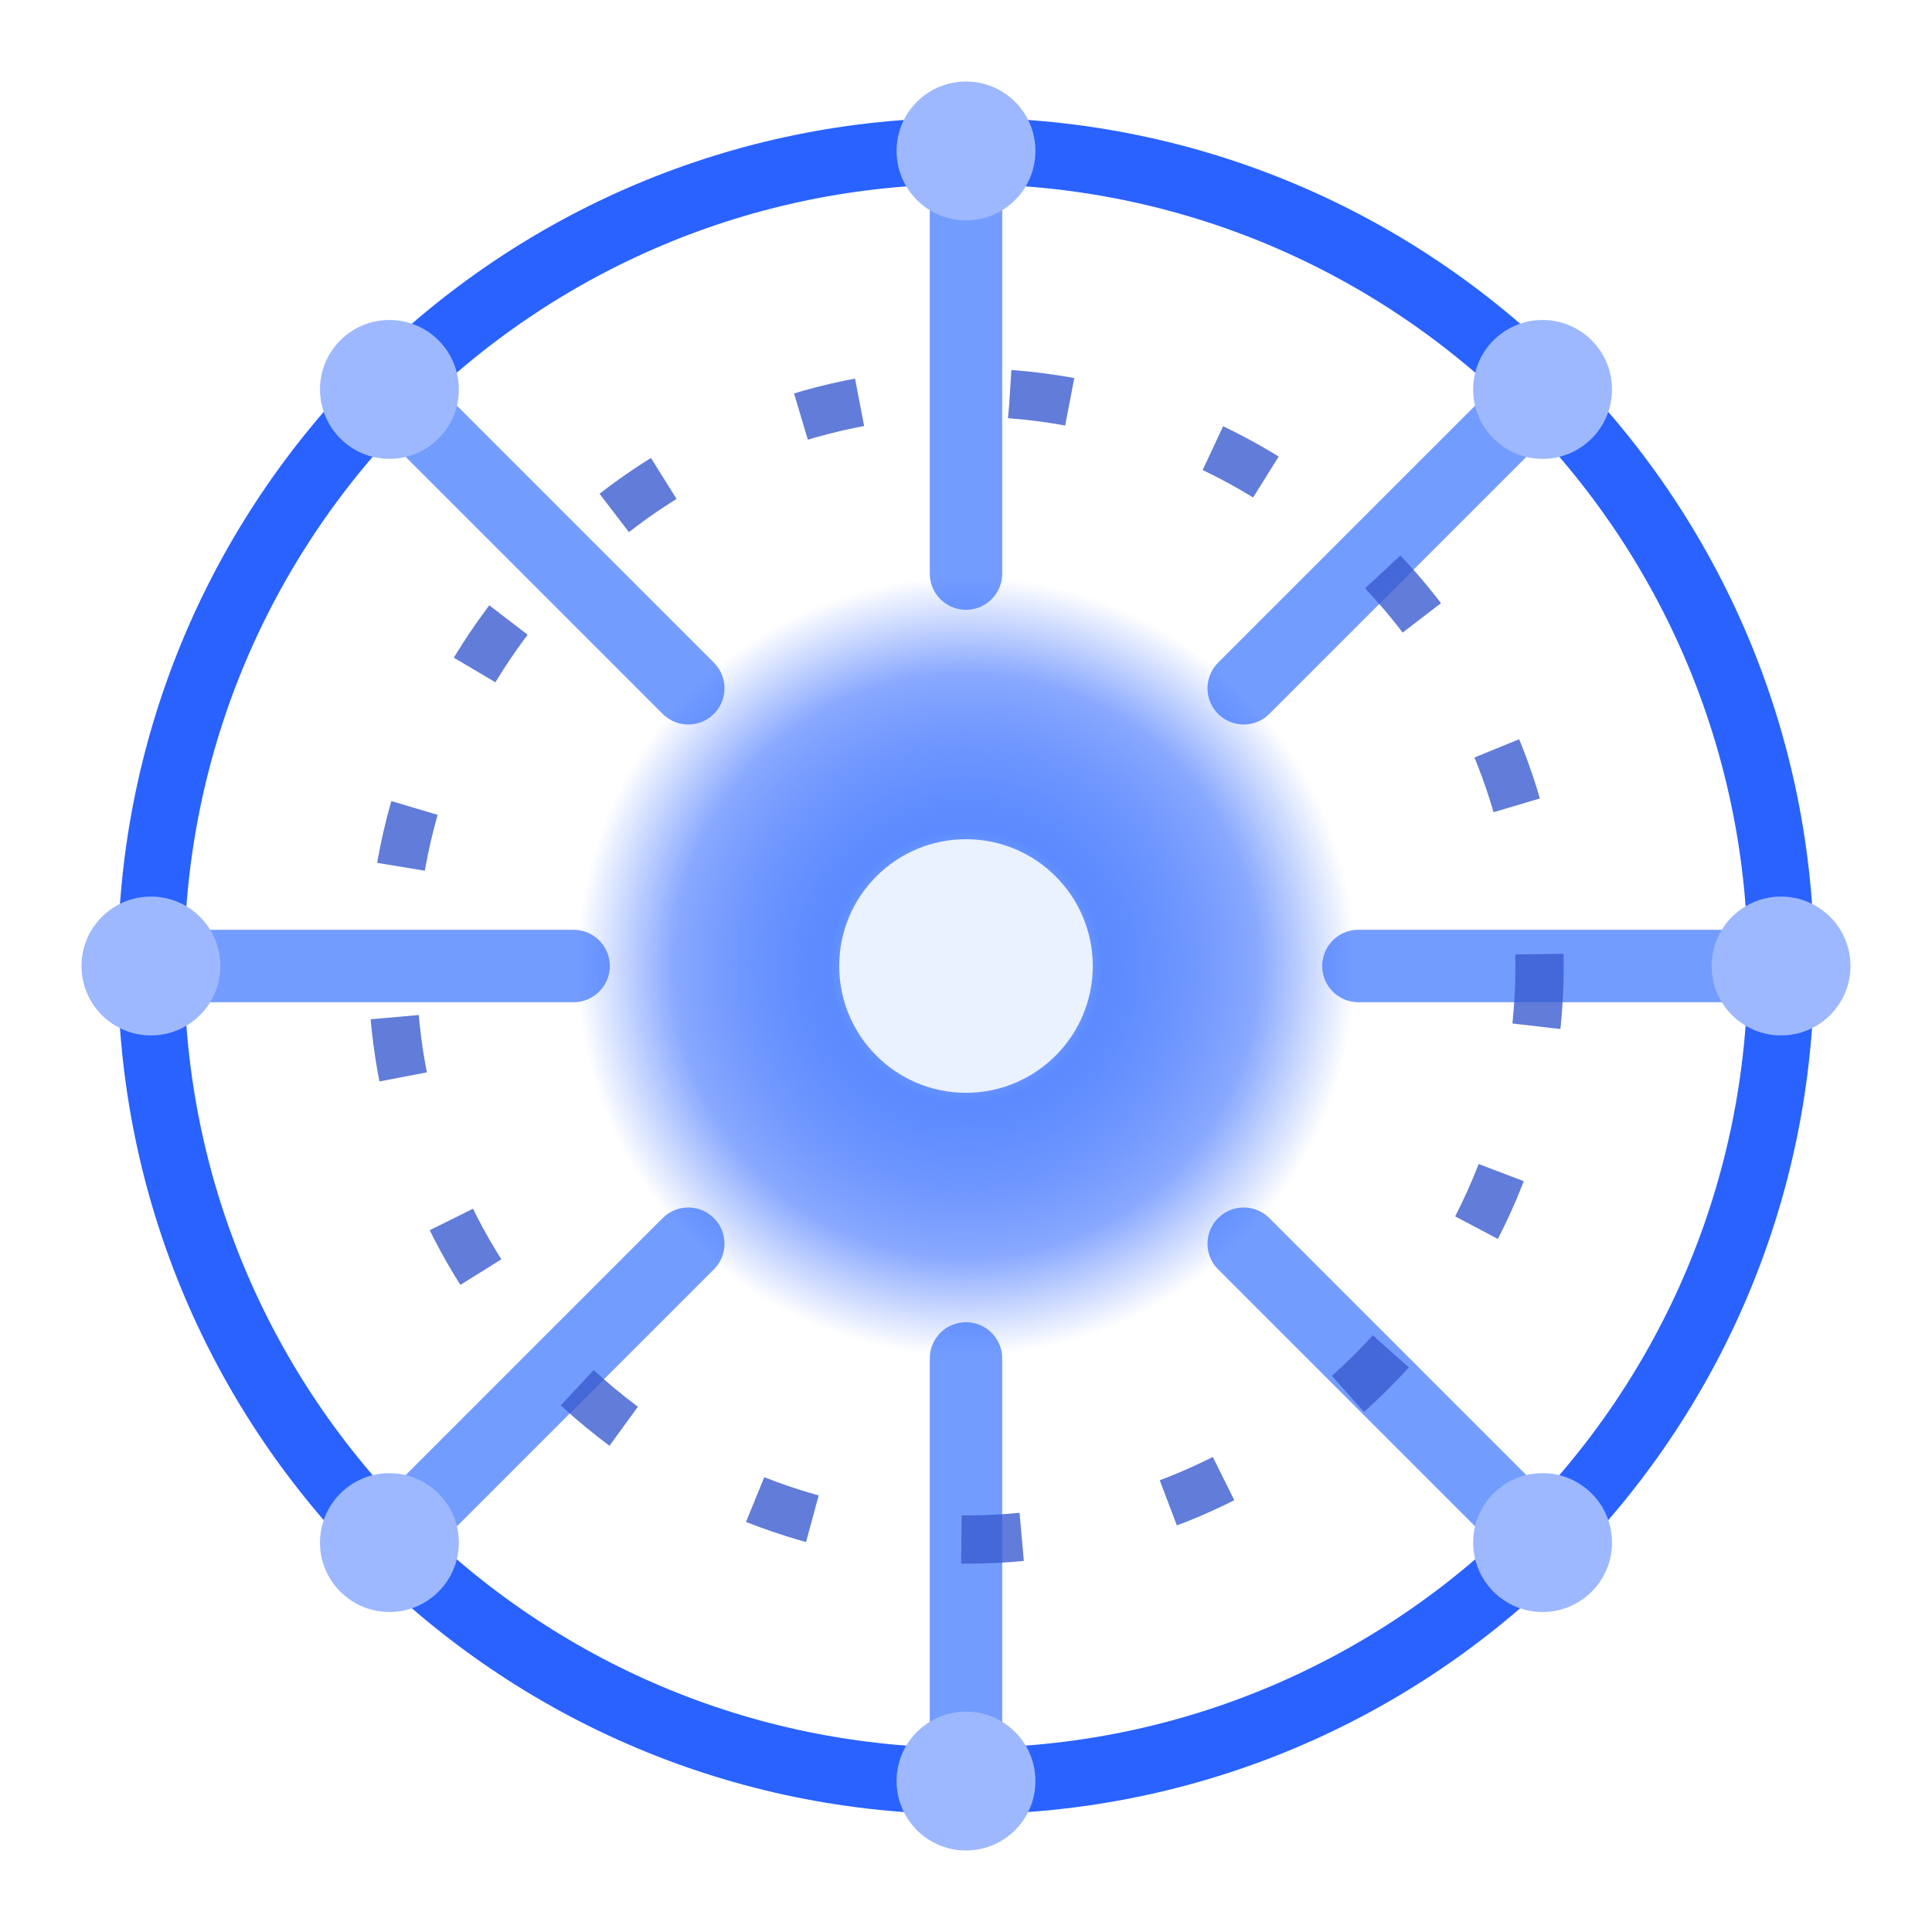
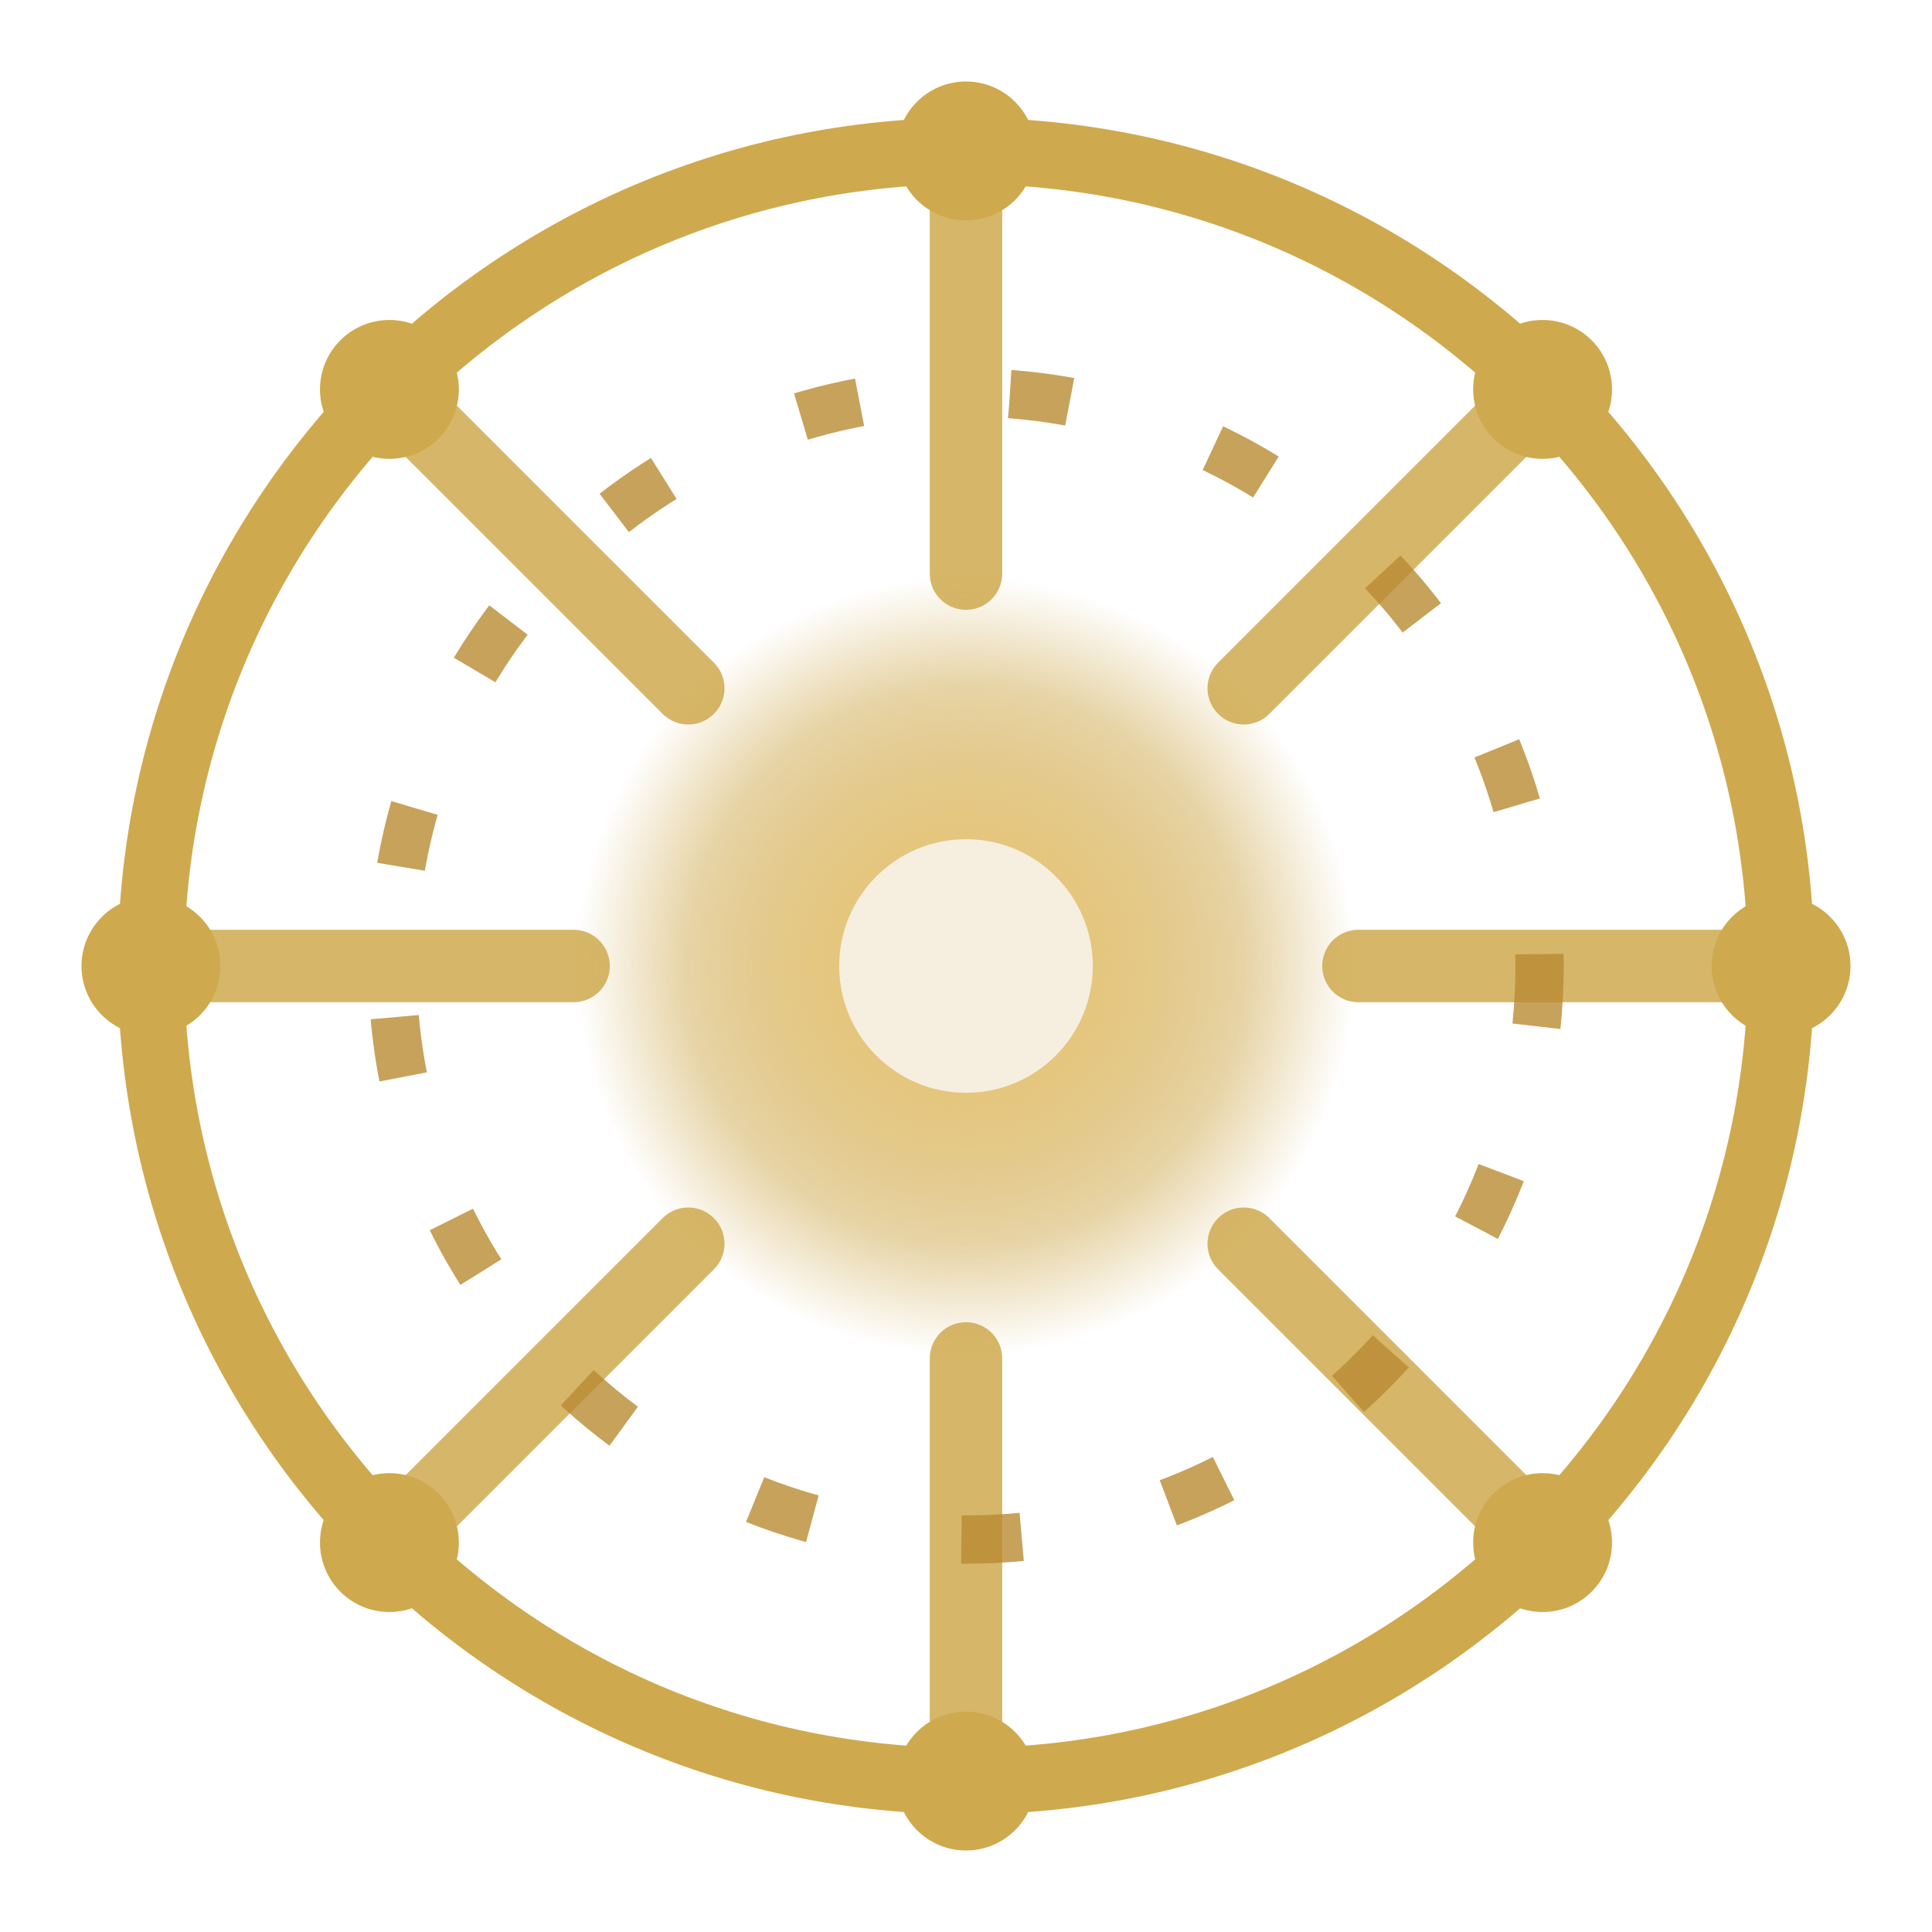
<svg xmlns="http://www.w3.org/2000/svg" viewBox="0 0 64 64" role="img" aria-label="IndustryFlow">
  <defs>
    <radialGradient id="lmcore" cx="50%" cy="50%" r="50%">
-       <stop offset="0%" stop-color="#dbe6ff" />
-       <stop offset="35%" stop-color="#5b8bff" />
-       <stop offset="75%" stop-color="#2962ff" stop-opacity="0.55" />
-       <stop offset="100%" stop-color="#2962ff" stop-opacity="0" />
+       <stop offset="0%" stop-color="#fbf6ea" />
+       <stop offset="30%" stop-color="#e6c67c" />
+       <stop offset="72%" stop-color="#cfa94e" stop-opacity="0.5" />
+       <stop offset="100%" stop-color="#cfa94e" stop-opacity="0" />
    </radialGradient>
  </defs>
-   <g stroke="#5b8bff" stroke-width="2.4" stroke-linecap="round" opacity="0.85">
+   <g stroke="#cfa94e" stroke-width="2.4" stroke-linecap="round" opacity="0.85">
    <line x1="59" y1="32" x2="45" y2="32" />
    <line x1="51.1" y1="12.9" x2="41.2" y2="22.8" />
    <line x1="32" y1="5" x2="32" y2="19" />
    <line x1="12.9" y1="12.9" x2="22.8" y2="22.8" />
    <line x1="5" y1="32" x2="19" y2="32" />
    <line x1="12.9" y1="51.1" x2="22.8" y2="41.2" />
    <line x1="32" y1="59" x2="32" y2="45" />
    <line x1="51.1" y1="51.1" x2="41.2" y2="41.2" />
  </g>
-   <circle cx="32" cy="32" r="27" fill="none" stroke="#2962ff" stroke-width="2.2" />
-   <circle cx="32" cy="32" r="19" fill="none" stroke="#3a5bd0" stroke-width="1.6" stroke-dasharray="2 5" opacity="0.8" />
-   <g fill="#9db8ff">
+   <circle cx="32" cy="32" r="27" fill="none" stroke="#cfa94e" stroke-width="2.2" />
+   <circle cx="32" cy="32" r="19" fill="none" stroke="#b98b32" stroke-width="1.6" stroke-dasharray="2 5" opacity="0.8" />
+   <g fill="#cfa94e">
    <circle cx="59" cy="32" r="2.3" />
    <circle cx="51.1" cy="12.9" r="2.3" />
    <circle cx="32" cy="5" r="2.3" />
    <circle cx="12.9" cy="12.9" r="2.3" />
    <circle cx="5" cy="32" r="2.3" />
    <circle cx="12.9" cy="51.1" r="2.3" />
    <circle cx="32" cy="59" r="2.3" />
    <circle cx="51.1" cy="51.1" r="2.3" />
  </g>
  <circle cx="32" cy="32" r="13" fill="url(#lmcore)" />
-   <circle cx="32" cy="32" r="4.2" fill="#eaf1ff" />
+   <circle cx="32" cy="32" r="4.2" fill="#f6efe0" />
</svg>
